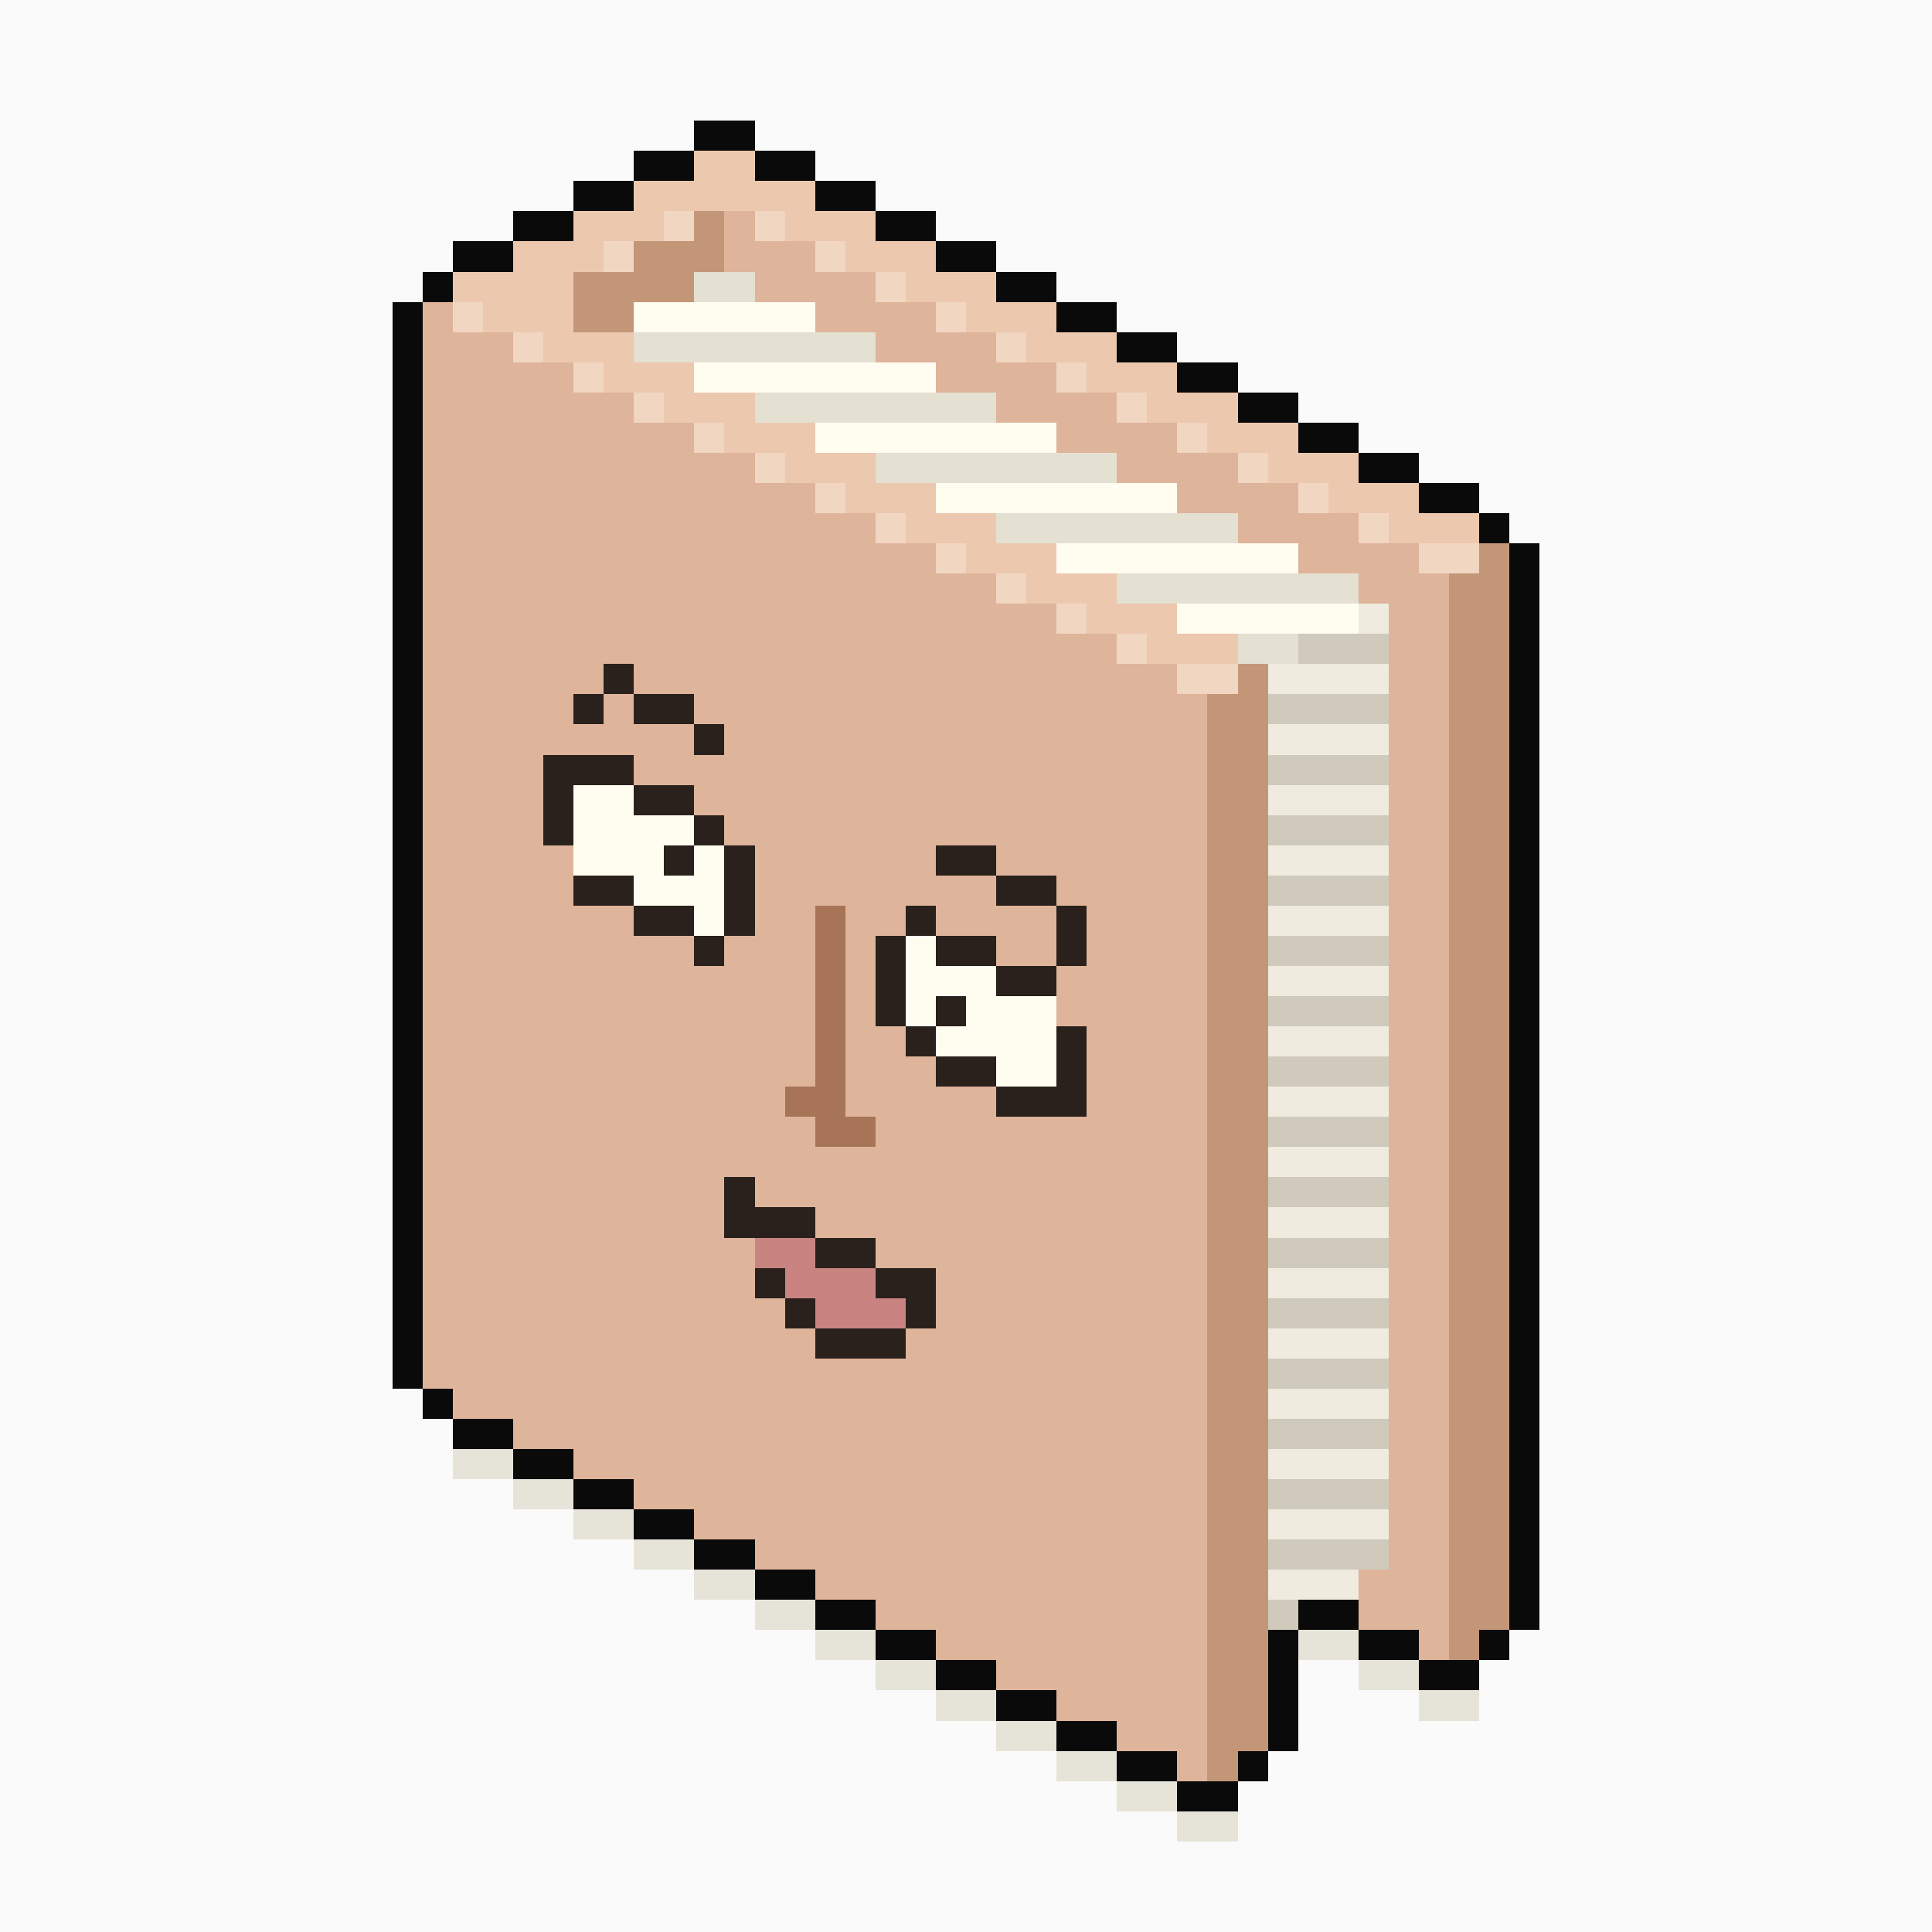
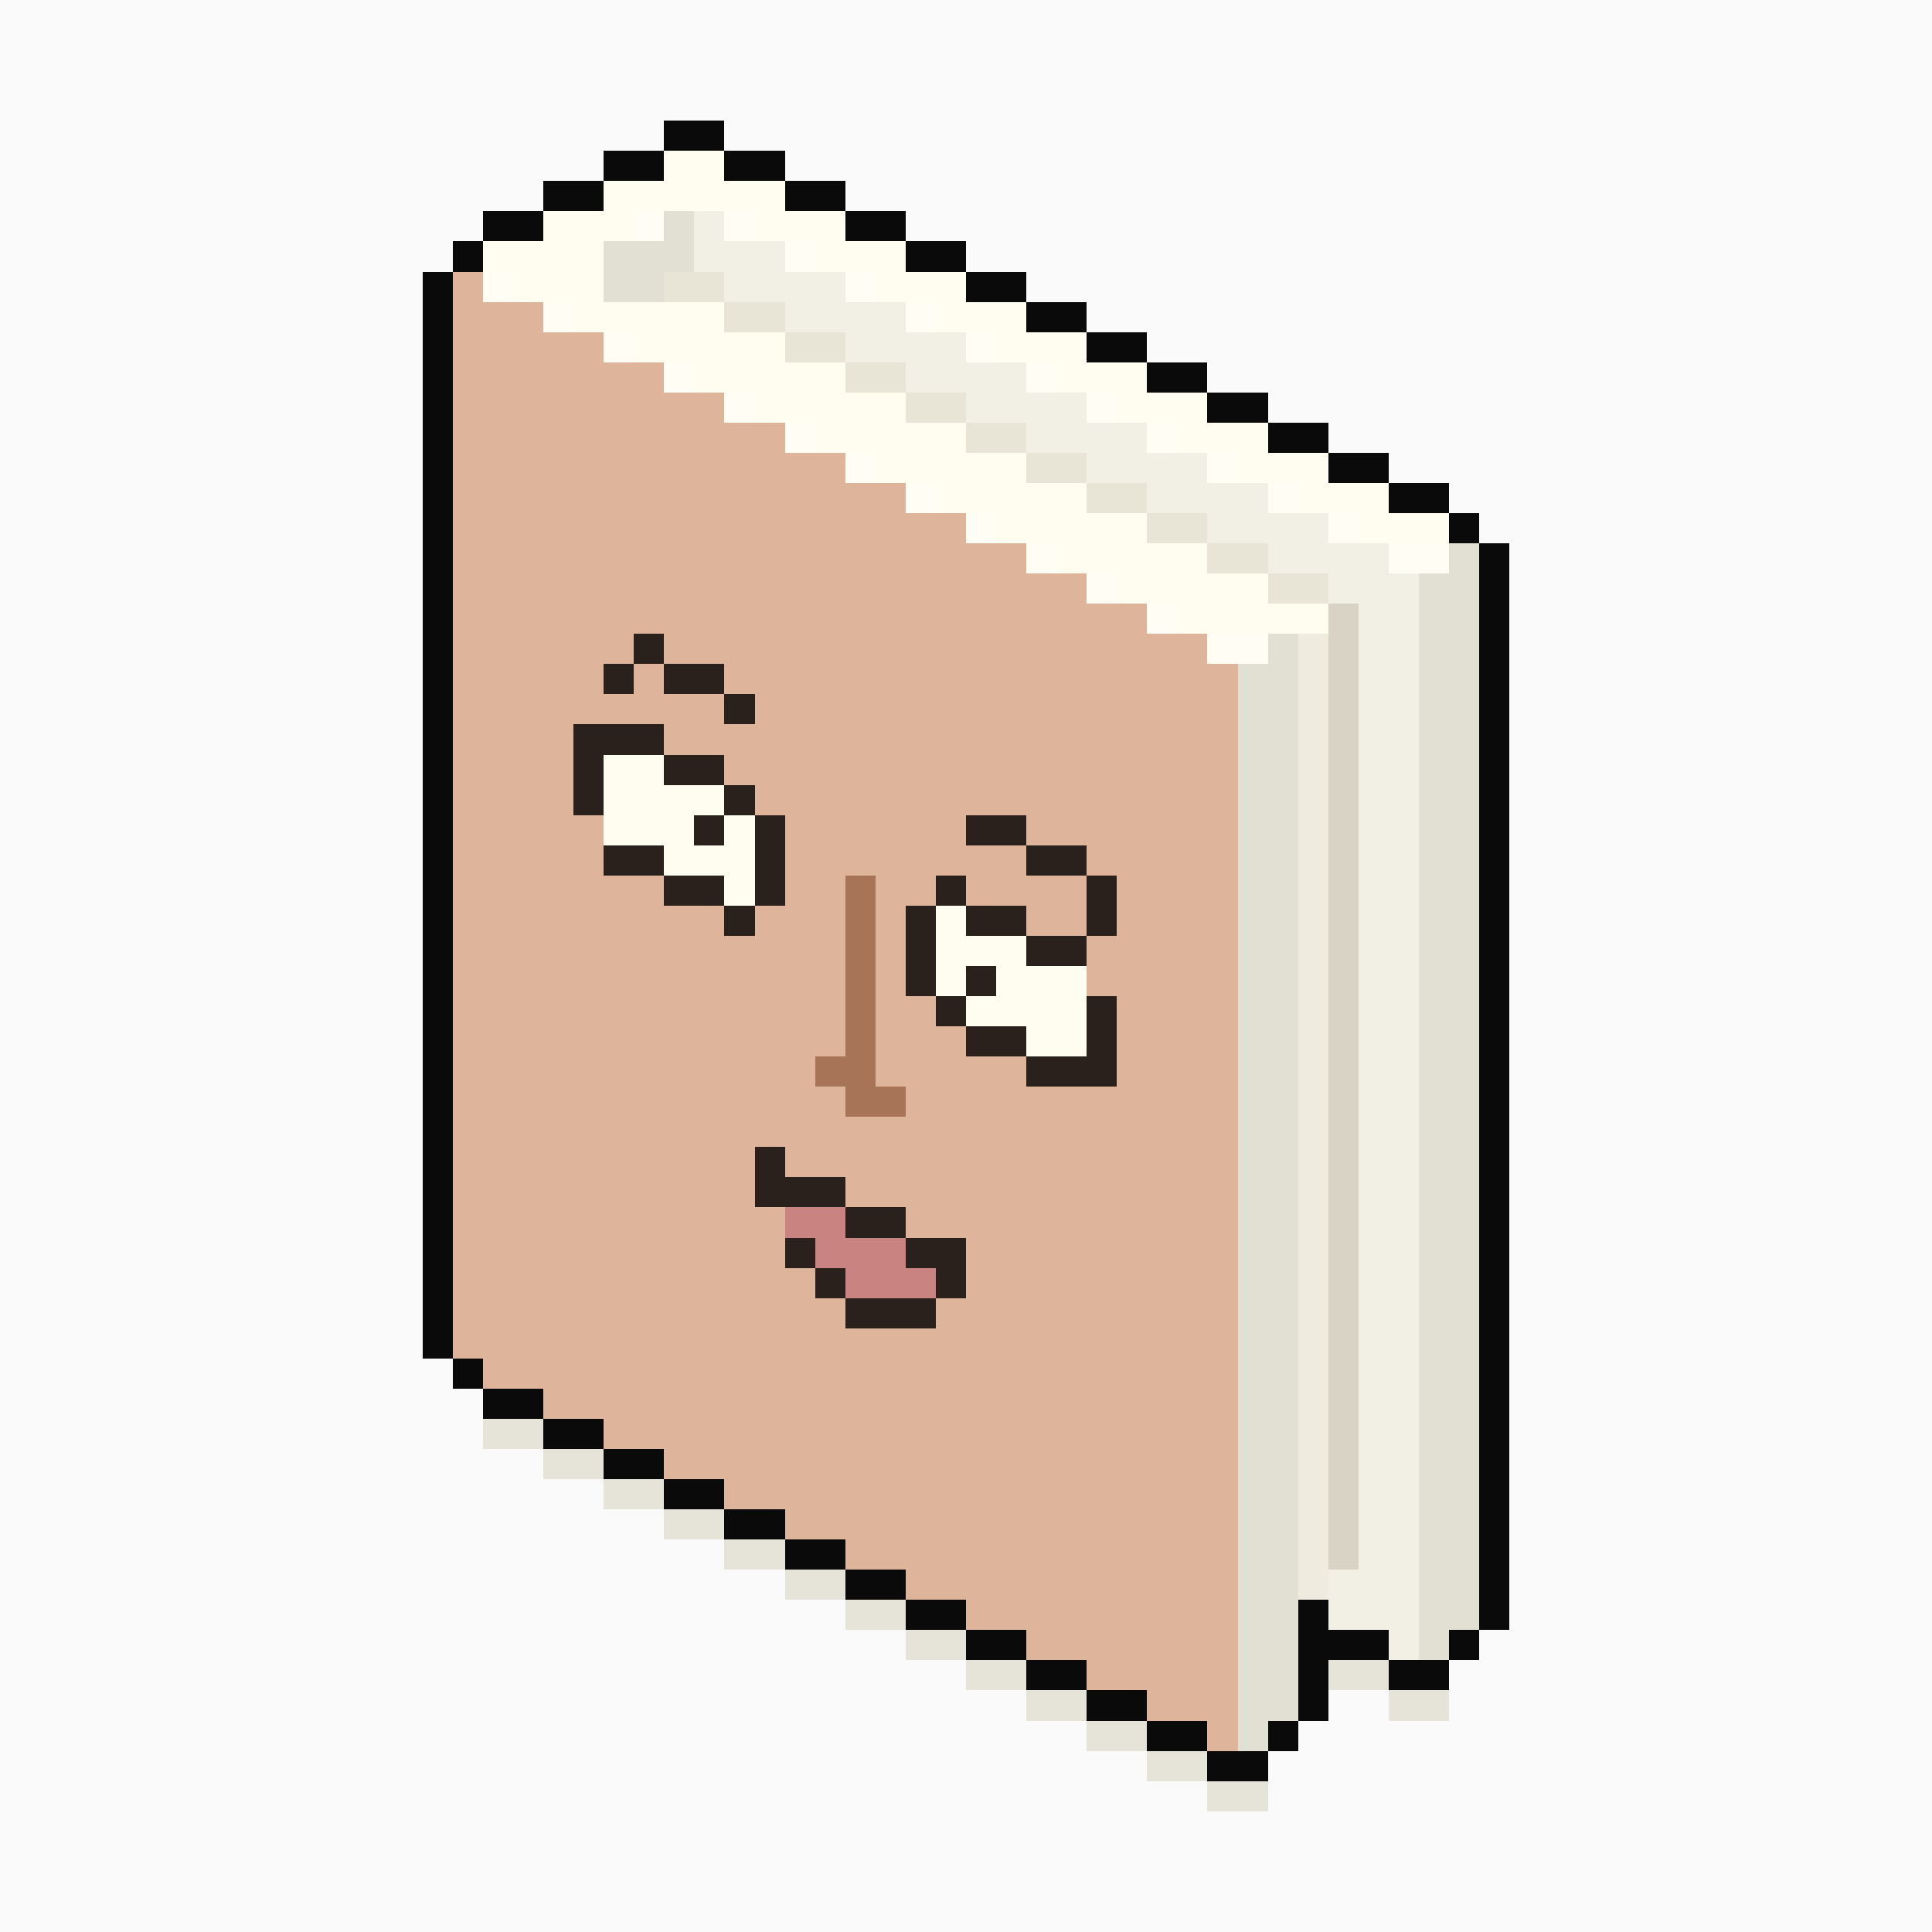
<svg xmlns="http://www.w3.org/2000/svg" viewBox="0 0 64 64" shape-rendering="crispEdges">
  <rect width="64" height="64" fill="#fafafa" />
-   <path fill="#deb49a" d="M24 7h1v1h-1zM24 8h3v1h-3zM25 9h4v1h-4zM14 10h1v1h-1zM27 10h4v1h-4zM14 11h3v1h-3zM29 11h4v1h-4zM14 12h5v1h-5zM31 12h4v1h-4zM14 13h7v1h-7zM33 13h4v1h-4zM14 14h9v1h-9zM35 14h4v1h-4zM14 15h11v1h-11zM37 15h4v1h-4zM14 16h13v1h-13zM39 16h4v1h-4zM14 17h15v1h-15zM41 17h4v1h-4zM14 18h17v1h-17zM43 18h4v1h-4zM14 19h19v1h-19zM45 19h3v1h-3zM14 20h21v1h-21zM14 21h23v1h-23zM14 22h6v1h-6zM21 22h18v1h-18zM14 23h5v1h-5zM20 23h1v1h-1zM23 23h17v1h-17zM14 24h9v1h-9zM24 24h16v1h-16zM21 25h19v1h-19zM23 26h17v1h-17zM14 25h4v3h-4zM24 27h16v1h-16zM25 28h6v1h-6zM33 28h7v1h-7zM14 28h5v2h-5zM25 29h8v1h-8zM35 29h5v1h-5zM14 30h7v1h-7zM25 30h2v1h-2zM28 30h2v1h-2zM31 30h4v1h-4zM14 31h9v1h-9zM24 31h3v1h-3zM33 31h2v1h-2zM36 30h4v2h-4zM28 31h1v3h-1zM35 32h5v2h-5zM28 34h2v1h-2zM14 32h13v4h-13zM28 35h3v1h-3zM14 36h12v1h-12zM28 36h5v1h-5zM36 34h4v3h-4zM14 37h13v1h-13zM29 37h11v1h-11zM14 38h26v1h-26zM25 39h15v1h-15zM14 39h10v2h-10zM27 40h13v1h-13zM29 41h11v1h-11zM14 41h11v2h-11zM14 43h12v1h-12zM31 42h9v2h-9zM14 44h13v1h-13zM30 44h10v1h-10zM14 45h26v1h-26zM15 46h25v1h-25zM17 47h23v1h-23zM19 48h21v1h-21zM21 49h19v1h-19zM23 50h17v1h-17zM25 51h15v1h-15zM46 20h2v32h-2zM27 52h13v1h-13zM29 53h11v1h-11zM45 52h3v2h-3zM31 54h9v1h-9zM47 54h1v1h-1zM33 55h7v1h-7zM35 56h5v1h-5zM37 57h3v1h-3zM39 58h1v1h-1z" />
-   <path fill="#0a0a0a" d="M23 4h2v1h-2zM21 5h2v1h-2zM25 5h2v1h-2zM19 6h2v1h-2zM27 6h2v1h-2zM17 7h2v1h-2zM29 7h2v1h-2zM15 8h2v1h-2zM31 8h2v1h-2zM14 9h1v1h-1zM33 9h2v1h-2zM35 10h2v1h-2zM37 11h2v1h-2zM39 12h2v1h-2zM41 13h2v1h-2zM43 14h2v1h-2zM45 15h2v1h-2zM47 16h2v1h-2zM49 17h1v1h-1zM13 10h1v36h-1zM14 46h1v1h-1zM15 47h2v1h-2zM17 48h2v1h-2zM19 49h2v1h-2zM21 50h2v1h-2zM23 51h2v1h-2zM25 52h2v1h-2zM27 53h2v1h-2zM43 53h2v1h-2zM50 18h1v36h-1zM29 54h2v1h-2zM45 54h2v1h-2zM49 54h1v1h-1zM31 55h2v1h-2zM47 55h2v1h-2zM33 56h2v1h-2zM35 57h2v1h-2zM42 54h1v4h-1zM37 58h2v1h-2zM41 58h1v1h-1zM39 59h2v1h-2z" />
-   <path fill="#2a211c" d="M20 22h1v1h-1zM19 23h1v1h-1zM21 23h2v1h-2zM23 24h1v1h-1zM18 25h3v1h-3zM21 26h2v1h-2zM18 26h1v2h-1zM23 27h1v1h-1zM22 28h1v1h-1zM31 28h2v1h-2zM19 29h2v1h-2zM33 29h2v1h-2zM21 30h2v1h-2zM24 28h1v3h-1zM30 30h1v1h-1zM23 31h1v1h-1zM31 31h2v1h-2zM35 30h1v2h-1zM33 32h2v1h-2zM29 31h1v3h-1zM31 33h1v1h-1zM30 34h1v1h-1zM31 35h2v1h-2zM35 34h1v2h-1zM33 36h3v1h-3zM24 39h1v1h-1zM24 40h3v1h-3zM27 41h2v1h-2zM25 42h1v1h-1zM29 42h2v1h-2zM26 43h1v1h-1zM30 43h1v1h-1zM27 44h3v1h-3z" />
-   <path fill="#ecc8ae" d="M23 5h2v1h-2zM21 6h6v1h-6zM19 7h3v1h-3zM26 7h3v1h-3zM17 8h3v1h-3zM28 8h3v1h-3zM15 9h4v1h-4zM30 9h3v1h-3zM16 10h3v1h-3zM32 10h3v1h-3zM18 11h3v1h-3zM34 11h3v1h-3zM20 12h3v1h-3zM36 12h3v1h-3zM22 13h3v1h-3zM38 13h3v1h-3zM24 14h3v1h-3zM40 14h3v1h-3zM26 15h3v1h-3zM42 15h3v1h-3zM28 16h3v1h-3zM44 16h3v1h-3zM30 17h3v1h-3zM46 17h3v1h-3zM32 18h3v1h-3zM34 19h3v1h-3zM36 20h3v1h-3zM38 21h3v1h-3z" />
-   <path fill="#f1d6c2" d="M22 7h1v1h-1zM25 7h1v1h-1zM20 8h1v1h-1zM27 8h1v1h-1zM29 9h1v1h-1zM15 10h1v1h-1zM31 10h1v1h-1zM17 11h1v1h-1zM33 11h1v1h-1zM19 12h1v1h-1zM35 12h1v1h-1zM21 13h1v1h-1zM37 13h1v1h-1zM23 14h1v1h-1zM39 14h1v1h-1zM25 15h1v1h-1zM41 15h1v1h-1zM27 16h1v1h-1zM43 16h1v1h-1zM29 17h1v1h-1zM45 17h1v1h-1zM31 18h1v1h-1zM47 18h2v1h-2zM33 19h1v1h-1zM35 20h1v1h-1zM37 21h1v1h-1zM39 22h2v1h-2z" />
-   <path fill="#fffcf0" d="M21 10h6v1h-6zM23 12h8v1h-8zM27 14h8v1h-8zM31 16h8v1h-8zM35 18h8v1h-8zM39 20h6v1h-6zM19 26h2v1h-2zM19 27h4v1h-4zM19 28h3v1h-3zM23 28h1v1h-1zM21 29h3v1h-3zM23 30h1v1h-1zM30 31h1v1h-1zM30 32h3v1h-3zM30 33h1v1h-1zM32 33h3v1h-3zM31 34h4v1h-4zM33 35h2v1h-2z" />
-   <path fill="#efebdf" d="M45 20h1v1h-1zM42 22h4v1h-4zM42 24h4v1h-4zM42 26h4v1h-4zM42 28h4v1h-4zM42 30h4v1h-4zM42 32h4v1h-4zM42 34h4v1h-4zM42 36h4v1h-4zM42 38h4v1h-4zM42 40h4v1h-4zM42 42h4v1h-4zM42 44h4v1h-4zM42 46h4v1h-4zM42 48h4v1h-4zM42 50h4v1h-4zM42 52h3v1h-3z" />
-   <path fill="#cfcabb" d="M43 21h3v1h-3zM42 23h4v1h-4zM42 25h4v1h-4zM42 27h4v1h-4zM42 29h4v1h-4zM42 31h4v1h-4zM42 33h4v1h-4zM42 35h4v1h-4zM42 37h4v1h-4zM42 39h4v1h-4zM42 41h4v1h-4zM42 43h4v1h-4zM42 45h4v1h-4zM42 47h4v1h-4zM42 49h4v1h-4zM42 51h4v1h-4zM42 53h1v1h-1z" />
-   <path fill="#e6e4d9" d="M15 48h2v1h-2zM17 49h2v1h-2zM19 50h2v1h-2zM21 51h2v1h-2zM23 52h2v1h-2zM25 53h2v1h-2zM27 54h2v1h-2zM43 54h2v1h-2zM29 55h2v1h-2zM45 55h2v1h-2zM31 56h2v1h-2zM47 56h2v1h-2zM33 57h2v1h-2zM35 58h2v1h-2zM37 59h2v1h-2zM39 60h2v1h-2z" />
-   <path fill="#c49678" d="M23 7h1v1h-1zM21 8h3v1h-3zM19 9h4v1h-4zM19 10h2v1h-2zM49 18h1v1h-1zM41 22h1v1h-1zM48 19h2v35h-2zM48 54h1v1h-1zM40 23h2v35h-2zM40 58h1v1h-1z" />
-   <path fill="#e4e0d2" d="M23 9h2v1h-2zM21 11h8v1h-8zM25 13h8v1h-8zM29 15h8v1h-8zM33 17h8v1h-8zM37 19h8v1h-8zM41 21h2v1h-2z" />
-   <path fill="#a77457" d="M27 30h1v6h-1zM26 36h2v1h-2zM27 37h2v1h-2z" />
-   <path fill="#c98481" d="M25 41h2v1h-2zM26 42h3v1h-3zM27 43h3v1h-3z" />
+   <path fill="#deb49a" d="M15 9h1v1h-1zM15 10h3v1h-3zM15 11h5v1h-5zM15 12h7v1h-7zM15 13h9v1h-9zM15 14h11v1h-11zM15 15h13v1h-13zM15 16h15v1h-15zM15 17h17v1h-17zM15 18h19v1h-19zM15 19h21v1h-21zM15 20h23v1h-23zM15 21h6v1h-6zM22 21h18v1h-18zM15 22h5v1h-5zM21 22h1v1h-1zM24 22h17v1h-17zM15 23h9v1h-9zM25 23h16v1h-16zM22 24h19v1h-19zM24 25h17v1h-17zM15 24h4v3h-4zM25 26h16v1h-16zM26 27h6v1h-6zM34 27h7v1h-7zM15 27h5v2h-5zM26 28h8v1h-8zM36 28h5v1h-5zM15 29h7v1h-7zM26 29h2v1h-2zM29 29h2v1h-2zM32 29h4v1h-4zM15 30h9v1h-9zM25 30h3v1h-3zM34 30h2v1h-2zM37 29h4v2h-4zM29 30h1v3h-1zM36 31h5v2h-5zM29 33h2v1h-2zM15 31h13v4h-13zM29 34h3v1h-3zM15 35h12v1h-12zM29 35h5v1h-5zM37 33h4v3h-4zM15 36h13v1h-13zM30 36h11v1h-11zM15 37h26v1h-26zM26 38h15v1h-15zM15 38h10v2h-10zM28 39h13v1h-13zM30 40h11v1h-11zM15 40h11v2h-11zM15 42h12v1h-12zM32 41h9v2h-9zM15 43h13v1h-13zM31 43h10v1h-10zM15 44h26v1h-26zM16 45h25v1h-25zM18 46h23v1h-23zM20 47h21v1h-21zM22 48h19v1h-19zM24 49h17v1h-17zM26 50h15v1h-15zM28 51h13v1h-13zM30 52h11v1h-11zM32 53h9v1h-9zM34 54h7v1h-7zM36 55h5v1h-5zM38 56h3v1h-3zM40 57h1v1h-1z" />
+   <path fill="#0a0a0a" d="M22 4h2v1h-2zM20 5h2v1h-2zM24 5h2v1h-2zM18 6h2v1h-2zM26 6h2v1h-2zM16 7h2v1h-2zM28 7h2v1h-2zM15 8h1v1h-1zM30 8h2v1h-2zM32 9h2v1h-2zM34 10h2v1h-2zM36 11h2v1h-2zM38 12h2v1h-2zM40 13h2v1h-2zM42 14h2v1h-2zM44 15h2v1h-2zM46 16h2v1h-2zM48 17h1v1h-1zM14 9h1v36h-1zM15 45h1v1h-1zM16 46h2v1h-2zM18 47h2v1h-2zM20 48h2v1h-2zM22 49h2v1h-2zM24 50h2v1h-2zM26 51h2v1h-2zM28 52h2v1h-2zM30 53h2v1h-2zM43 53h1v1h-1zM49 18h1v36h-1zM32 54h2v1h-2zM43 54h3v1h-3zM48 54h1v1h-1zM34 55h2v1h-2zM46 55h2v1h-2zM36 56h2v1h-2zM43 55h1v2h-1zM38 57h2v1h-2zM42 57h1v1h-1zM40 58h2v1h-2z" />
+   <path fill="#fffcf0" d="M22 5h2v1h-2zM20 6h6v1h-6zM18 7h3v1h-3zM25 7h3v1h-3zM16 8h4v1h-4zM27 8h3v1h-3zM17 9h3v1h-3zM29 9h3v1h-3zM19 10h5v1h-5zM31 10h3v1h-3zM21 11h5v1h-5zM33 11h3v1h-3zM23 12h5v1h-5zM35 12h3v1h-3zM25 13h5v1h-5zM37 13h3v1h-3zM27 14h5v1h-5zM39 14h3v1h-3zM29 15h5v1h-5zM41 15h3v1h-3zM31 16h5v1h-5zM43 16h3v1h-3zM33 17h5v1h-5zM45 17h3v1h-3zM35 18h5v1h-5zM37 19h5v1h-5zM39 20h5v1h-5zM20 25h2v1h-2zM20 26h4v1h-4zM20 27h3v1h-3zM24 27h1v1h-1zM22 28h3v1h-3zM24 29h1v1h-1zM31 30h1v1h-1zM31 31h3v1h-3zM31 32h1v1h-1zM33 32h3v1h-3zM32 33h4v1h-4zM34 34h2v1h-2z" />
+   <path fill="#2a211c" d="M21 21h1v1h-1zM20 22h1v1h-1zM22 22h2v1h-2zM24 23h1v1h-1zM19 24h3v1h-3zM22 25h2v1h-2zM19 25h1v2h-1zM24 26h1v1h-1zM23 27h1v1h-1zM32 27h2v1h-2zM20 28h2v1h-2zM34 28h2v1h-2zM22 29h2v1h-2zM25 27h1v3h-1zM31 29h1v1h-1zM24 30h1v1h-1zM32 30h2v1h-2zM36 29h1v2h-1zM34 31h2v1h-2zM30 30h1v3h-1zM32 32h1v1h-1zM31 33h1v1h-1zM32 34h2v1h-2zM36 33h1v2h-1zM34 35h3v1h-3zM25 38h1v1h-1zM25 39h3v1h-3zM28 40h2v1h-2zM26 41h1v1h-1zM30 41h2v1h-2zM27 42h1v1h-1zM31 42h1v1h-1zM28 43h3v1h-3z" />
+   <path fill="#fffdf4" d="M21 7h1v1h-1zM24 7h1v1h-1zM26 8h1v1h-1zM16 9h1v1h-1zM28 9h1v1h-1zM18 10h1v1h-1zM30 10h1v1h-1zM20 11h1v1h-1zM32 11h1v1h-1zM22 12h1v1h-1zM34 12h1v1h-1zM24 13h1v1h-1zM36 13h1v1h-1zM26 14h1v1h-1zM38 14h1v1h-1zM28 15h1v1h-1zM40 15h1v1h-1zM30 16h1v1h-1zM42 16h1v1h-1zM32 17h1v1h-1zM44 17h1v1h-1zM34 18h1v1h-1zM46 18h2v1h-2zM36 19h1v1h-1zM38 20h1v1h-1zM40 21h2v1h-2z" />
+   <path fill="#f2f0e5" d="M23 7h1v1h-1zM23 8h3v1h-3zM24 9h4v1h-4zM26 10h4v1h-4zM28 11h4v1h-4zM30 12h4v1h-4zM32 13h4v1h-4zM34 14h4v1h-4zM36 15h4v1h-4zM38 16h4v1h-4zM40 17h4v1h-4zM42 18h4v1h-4zM44 19h3v1h-3zM45 20h2v32h-2zM44 52h3v2h-3zM46 54h1v1h-1z" />
+   <path fill="#e6e4d9" d="M16 47h2v1h-2zM18 48h2v1h-2zM20 49h2v1h-2zM22 50h2v1h-2zM24 51h2v1h-2zM26 52h2v1h-2zM28 53h2v1h-2zM30 54h2v1h-2zM32 55h2v1h-2zM44 55h2v1h-2zM34 56h2v1h-2zM46 56h2v1h-2zM36 57h2v1h-2zM38 58h2v1h-2zM40 59h2v1h-2z" />
+   <path fill="#e8e4d6" d="M22 9h2v1h-2zM24 10h2v1h-2zM26 11h2v1h-2zM28 12h2v1h-2zM30 13h2v1h-2zM32 14h2v1h-2zM34 15h2v1h-2zM36 16h2v1h-2zM38 17h2v1h-2zM40 18h2v1h-2zM42 19h2v1h-2z" />
+   <path fill="#e2dfd3" d="M22 7h1v1h-1zM20 8h3v1h-3zM20 9h2v1h-2zM48 18h1v1h-1zM42 21h1v1h-1zM47 19h2v35h-2zM47 54h1v1h-1zM41 22h2v35h-2zM41 57h1v1h-1z" />
+   <path fill="#a77457" d="M28 29h1v6h-1zM27 35h2v1h-2zM28 36h2v1h-2z" />
+   <path fill="#c98481" d="M26 40h2v1h-2zM27 41h3v1h-3zM28 42h3v1h-3z" />
+   <path fill="#d8d3c4" d="M44 20h1v32h-1z" />
+   <path fill="#efebdf" d="M43 21h1v32h-1z" />
</svg>
